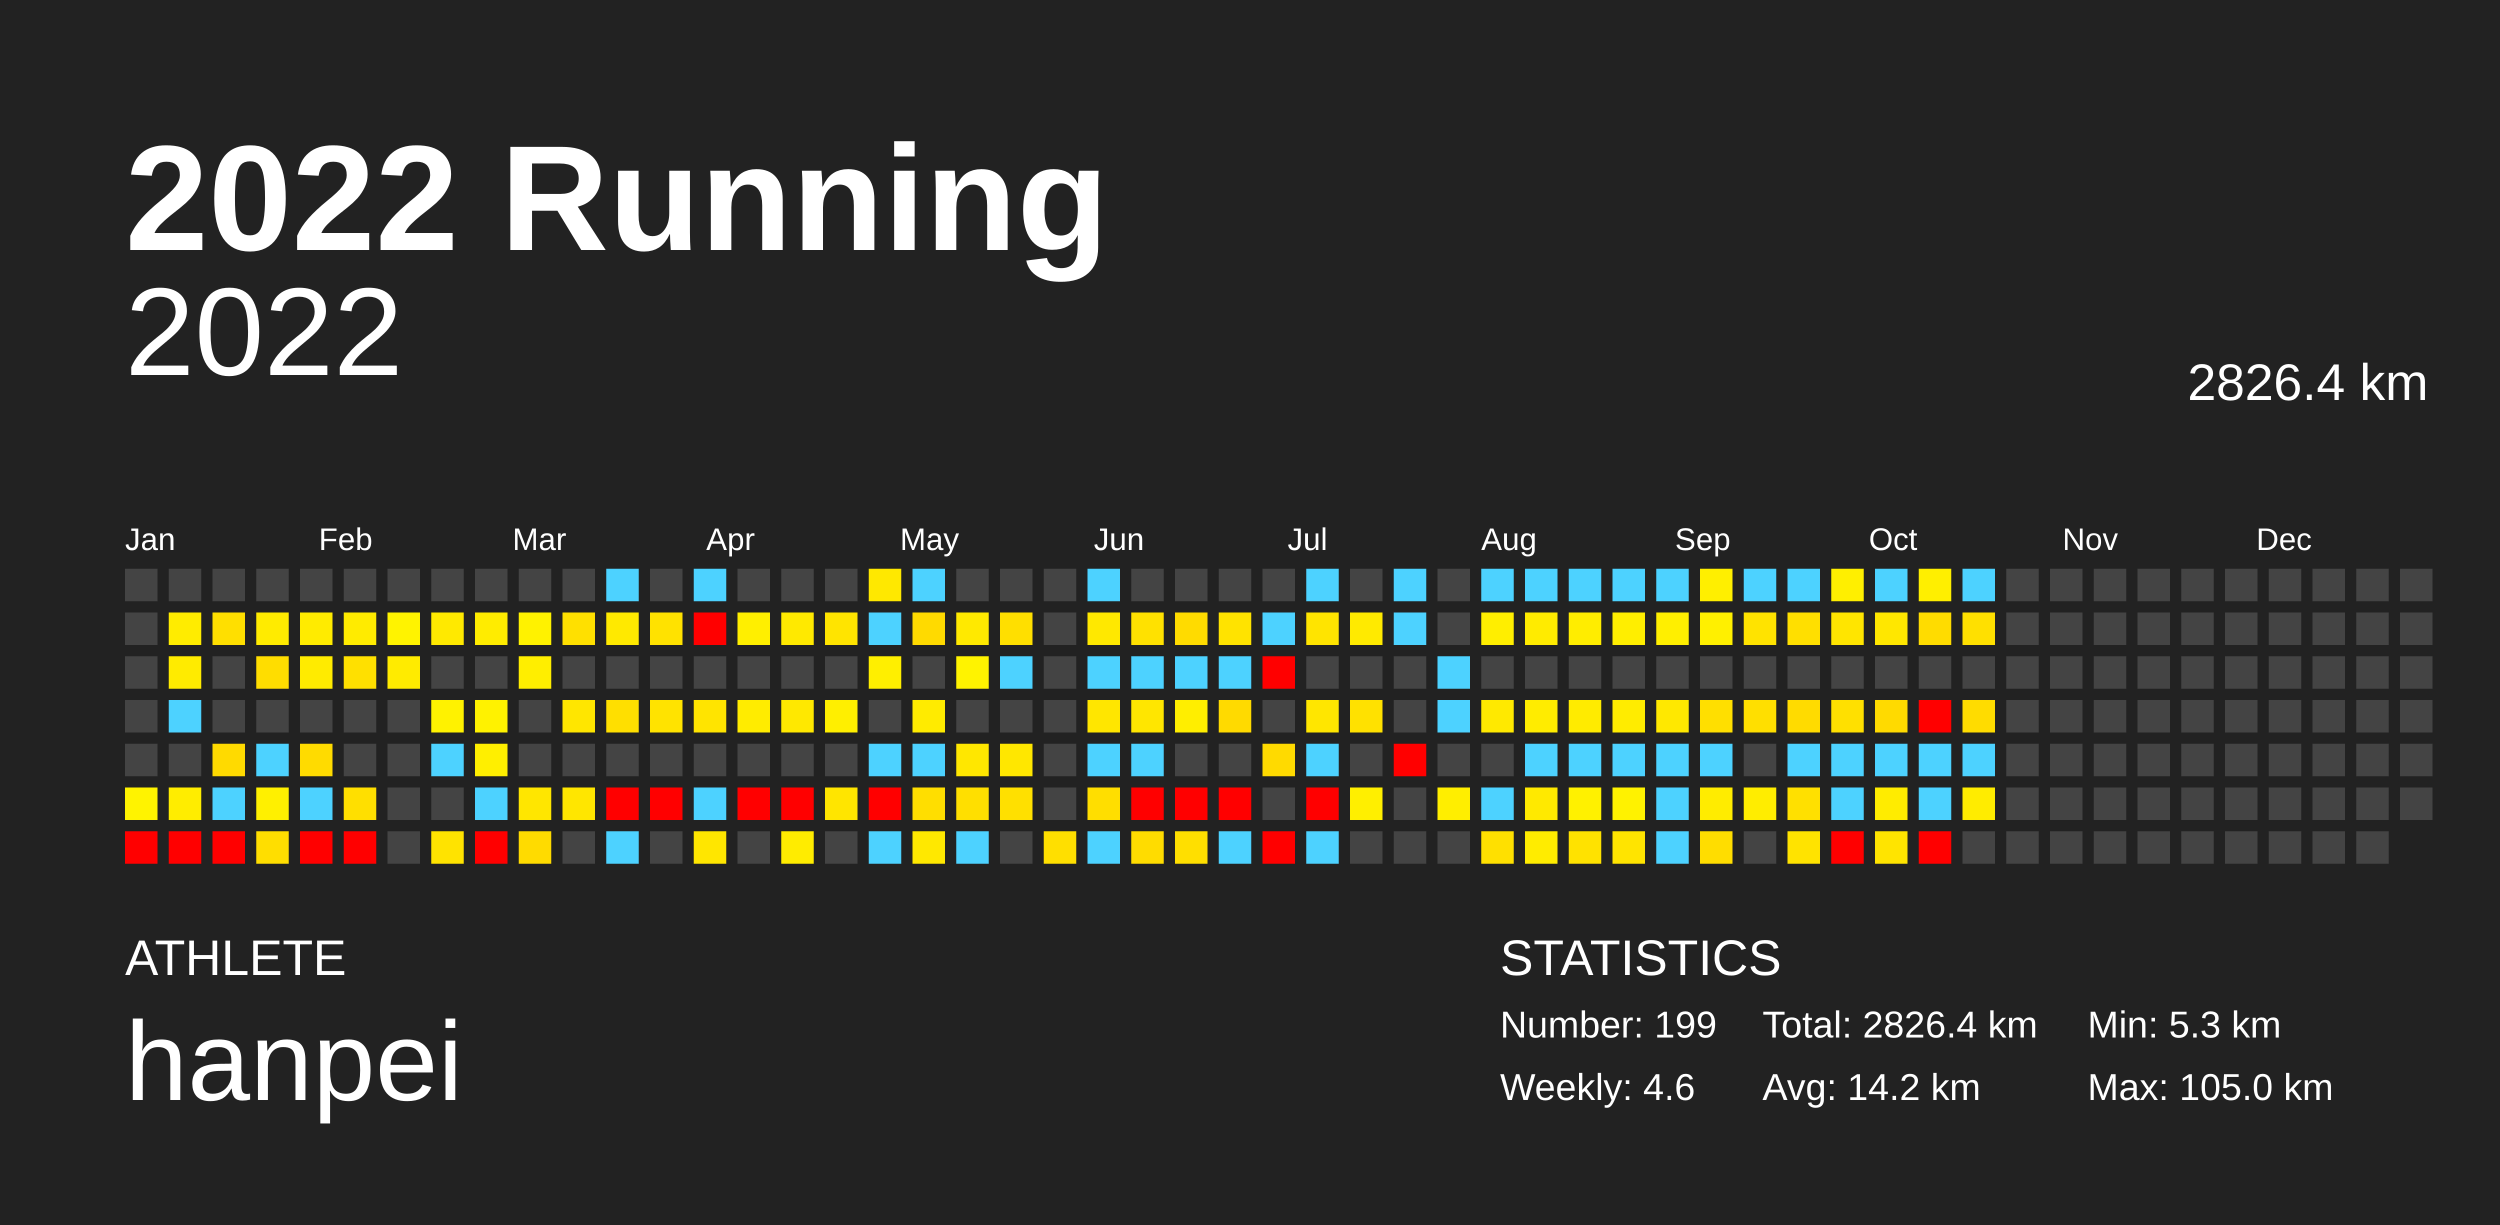
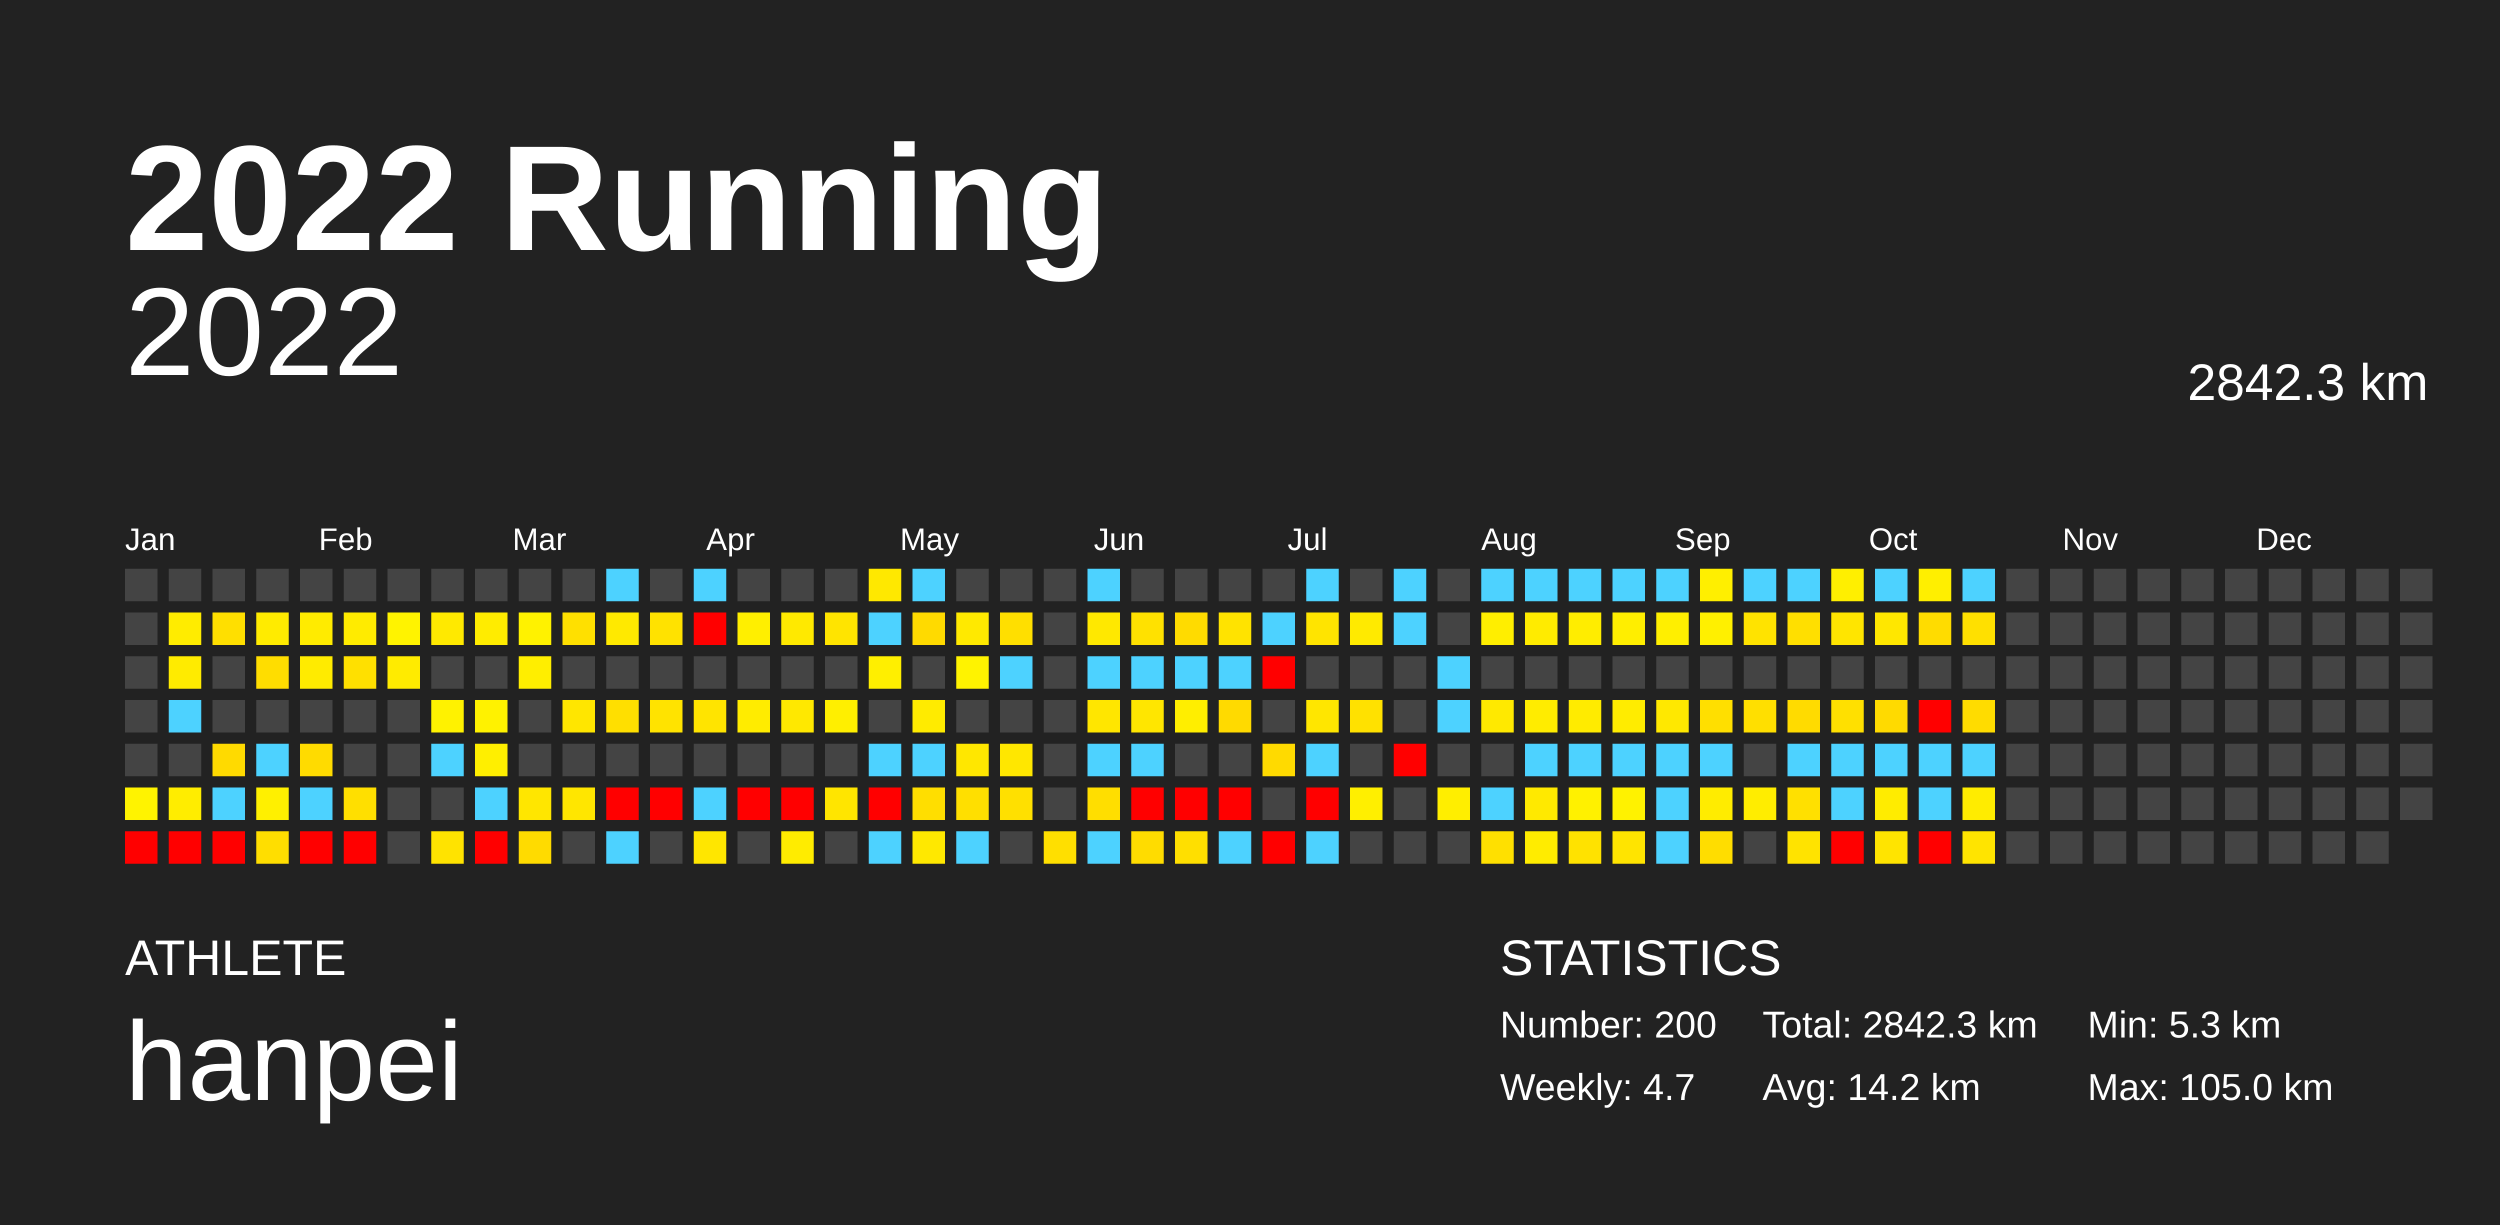
<svg xmlns="http://www.w3.org/2000/svg" baseProfile="full" height="98mm" version="1.1" viewBox="0,0,200,98" width="200mm">
  <defs />
  <rect fill="#222222" height="98" width="200" x="0" y="0" />
  <text fill="#FFFFFF" style="font-size:12px; font-family:Arial; font-weight:bold;" x="10" y="20">2022 Running</text>
  <text fill="#FFFFFF" style="font-size:4px; font-family:Arial" x="10" y="78">ATHLETE</text>
  <text fill="#FFFFFF" style="font-size:9px; font-family:Arial" x="10" y="88">hanpei</text>
  <text fill="#FFFFFF" style="font-size:4px; font-family:Arial" x="120" y="78">STATISTICS</text>
-   <text fill="#FFFFFF" style="font-size:3px; font-family:Arial" x="120" y="83">Number: 199</text>
-   <text fill="#FFFFFF" style="font-size:3px; font-family:Arial" x="120" y="88">Weekly: 4.6</text>
-   <text fill="#FFFFFF" style="font-size:3px; font-family:Arial" x="141" y="83">Total: 2826.4 km</text>
+   <text fill="#FFFFFF" style="font-size:3px; font-family:Arial" x="120" y="83">Number: 200</text>
+   <text fill="#FFFFFF" style="font-size:3px; font-family:Arial" x="120" y="88">Weekly: 4.7</text>
+   <text fill="#FFFFFF" style="font-size:3px; font-family:Arial" x="141" y="83">Total: 2842.3 km</text>
  <text fill="#FFFFFF" style="font-size:3px; font-family:Arial" x="141" y="88">Avg: 14.2 km</text>
  <text fill="#FFFFFF" style="font-size:3px; font-family:Arial" x="167" y="83">Min: 5.3 km</text>
  <text fill="#FFFFFF" style="font-size:3px; font-family:Arial" x="167" y="88">Max: 105.0 km</text>
  <text alignment-baseline="hanging" fill="#FFFFFF" style="font-size:10.0px; font-family:Arial;" x="10" y="30">2022</text>
-   <text alignment-baseline="hanging" fill="#FFFFFF" style="font-size:4.125px; font-family:Arial;" x="175" y="32">2826.4 km</text>
+   <text alignment-baseline="hanging" fill="#FFFFFF" style="font-size:4.125px; font-family:Arial;" x="175" y="32">2842.3 km</text>
  <text fill="#FFFFFF" style="font-size:2.5px; font-family:Arial" x="10.0" y="44">Jan</text>
  <text fill="#FFFFFF" style="font-size:2.5px; font-family:Arial" x="25.5" y="44">Feb</text>
  <text fill="#FFFFFF" style="font-size:2.5px; font-family:Arial" x="41.0" y="44">Mar</text>
  <text fill="#FFFFFF" style="font-size:2.5px; font-family:Arial" x="56.5" y="44">Apr</text>
  <text fill="#FFFFFF" style="font-size:2.5px; font-family:Arial" x="72.0" y="44">May</text>
  <text fill="#FFFFFF" style="font-size:2.5px; font-family:Arial" x="87.5" y="44">Jun</text>
  <text fill="#FFFFFF" style="font-size:2.5px; font-family:Arial" x="103.0" y="44">Jul</text>
  <text fill="#FFFFFF" style="font-size:2.5px; font-family:Arial" x="118.5" y="44">Aug</text>
  <text fill="#FFFFFF" style="font-size:2.5px; font-family:Arial" x="134.0" y="44">Sep</text>
  <text fill="#FFFFFF" style="font-size:2.5px; font-family:Arial" x="149.5" y="44">Oct</text>
  <text fill="#FFFFFF" style="font-size:2.5px; font-family:Arial" x="165.0" y="44">Nov</text>
  <text fill="#FFFFFF" style="font-size:2.5px; font-family:Arial" x="180.5" y="44">Dec</text>
  <rect fill="#444444" height="2.6" width="2.6" x="10.0" y="45.5" />
  <rect fill="#444444" height="2.6" width="2.6" x="10.0" y="49.0" />
  <rect fill="#444444" height="2.6" width="2.6" x="10.0" y="52.5" />
  <rect fill="#444444" height="2.6" width="2.6" x="10.0" y="56.0" />
  <rect fill="#444444" height="2.6" width="2.6" x="10.0" y="59.5" />
  <rect fill="#fff300" height="2.6" width="2.6" x="10.0" y="63.0" />
  <rect fill="red" height="2.6" width="2.6" x="10.0" y="66.5" />
  <rect fill="#444444" height="2.6" width="2.6" x="13.5" y="45.5" />
  <rect fill="#ffec00" height="2.6" width="2.6" x="13.5" y="49.0" />
  <rect fill="#ffeb00" height="2.6" width="2.6" x="13.5" y="52.5" />
  <rect fill="#4dd2ff" height="2.6" width="2.6" x="13.5" y="56.0" />
  <rect fill="#444444" height="2.6" width="2.6" x="13.5" y="59.5" />
  <rect fill="#ffed00" height="2.6" width="2.6" x="13.5" y="63.0" />
  <rect fill="red" height="2.6" width="2.6" x="13.5" y="66.5" />
  <rect fill="#444444" height="2.6" width="2.6" x="17.0" y="45.5" />
  <rect fill="#ffdf00" height="2.6" width="2.6" x="17.0" y="49.0" />
  <rect fill="#444444" height="2.6" width="2.6" x="17.0" y="52.5" />
  <rect fill="#444444" height="2.6" width="2.6" x="17.0" y="56.0" />
  <rect fill="#ffda00" height="2.6" width="2.6" x="17.0" y="59.5" />
  <rect fill="#4dd2ff" height="2.6" width="2.6" x="17.0" y="63.0" />
  <rect fill="red" height="2.6" width="2.6" x="17.0" y="66.5" />
  <rect fill="#444444" height="2.6" width="2.6" x="20.5" y="45.5" />
  <rect fill="#ffeb00" height="2.6" width="2.6" x="20.5" y="49.0" />
  <rect fill="#ffdd00" height="2.6" width="2.6" x="20.5" y="52.5" />
  <rect fill="#444444" height="2.6" width="2.6" x="20.5" y="56.0" />
  <rect fill="#4dd2ff" height="2.6" width="2.6" x="20.5" y="59.5" />
  <rect fill="#fff000" height="2.6" width="2.6" x="20.5" y="63.0" />
  <rect fill="#ffde00" height="2.6" width="2.6" x="20.5" y="66.5" />
  <rect fill="#444444" height="2.6" width="2.6" x="24.0" y="45.5" />
  <rect fill="#ffeb00" height="2.6" width="2.6" x="24.0" y="49.0" />
  <rect fill="#ffeb00" height="2.6" width="2.6" x="24.0" y="52.5" />
  <rect fill="#444444" height="2.6" width="2.6" x="24.0" y="56.0" />
  <rect fill="#ffdb00" height="2.6" width="2.6" x="24.0" y="59.5" />
  <rect fill="#4dd2ff" height="2.6" width="2.6" x="24.0" y="63.0" />
  <rect fill="red" height="2.6" width="2.6" x="24.0" y="66.5" />
  <rect fill="#444444" height="2.6" width="2.6" x="27.5" y="45.5" />
  <rect fill="#ffeb00" height="2.6" width="2.6" x="27.5" y="49.0" />
  <rect fill="#ffe000" height="2.6" width="2.6" x="27.5" y="52.5" />
  <rect fill="#444444" height="2.6" width="2.6" x="27.5" y="56.0" />
  <rect fill="#444444" height="2.6" width="2.6" x="27.5" y="59.5" />
  <rect fill="#ffdf00" height="2.6" width="2.6" x="27.5" y="63.0" />
  <rect fill="red" height="2.6" width="2.6" x="27.5" y="66.5" />
  <rect fill="#444444" height="2.6" width="2.6" x="31.0" y="45.5" />
  <rect fill="#fff300" height="2.6" width="2.6" x="31.0" y="49.0" />
  <rect fill="#ffeb00" height="2.6" width="2.6" x="31.0" y="52.5" />
  <rect fill="#444444" height="2.6" width="2.6" x="31.0" y="56.0" />
  <rect fill="#444444" height="2.6" width="2.6" x="31.0" y="59.5" />
  <rect fill="#444444" height="2.6" width="2.6" x="31.0" y="63.0" />
  <rect fill="#444444" height="2.6" width="2.6" x="31.0" y="66.5" />
  <rect fill="#444444" height="2.6" width="2.6" x="34.5" y="45.5" />
  <rect fill="#ffe900" height="2.6" width="2.6" x="34.5" y="49.0" />
  <rect fill="#444444" height="2.6" width="2.6" x="34.5" y="52.5" />
  <rect fill="#fff200" height="2.6" width="2.6" x="34.5" y="56.0" />
  <rect fill="#4dd2ff" height="2.6" width="2.6" x="34.5" y="59.5" />
  <rect fill="#444444" height="2.6" width="2.6" x="34.5" y="63.0" />
  <rect fill="#ffe300" height="2.6" width="2.6" x="34.5" y="66.5" />
  <rect fill="#444444" height="2.6" width="2.6" x="38.0" y="45.5" />
  <rect fill="#ffec00" height="2.6" width="2.6" x="38.0" y="49.0" />
  <rect fill="#444444" height="2.6" width="2.6" x="38.0" y="52.5" />
  <rect fill="#fff200" height="2.6" width="2.6" x="38.0" y="56.0" />
  <rect fill="#ffef00" height="2.6" width="2.6" x="38.0" y="59.5" />
  <rect fill="#4dd2ff" height="2.6" width="2.6" x="38.0" y="63.0" />
  <rect fill="red" height="2.6" width="2.6" x="38.0" y="66.5" />
  <rect fill="#444444" height="2.6" width="2.6" x="41.5" y="45.5" />
  <rect fill="#fff200" height="2.6" width="2.6" x="41.5" y="49.0" />
  <rect fill="#ffee00" height="2.6" width="2.6" x="41.5" y="52.5" />
  <rect fill="#444444" height="2.6" width="2.6" x="41.5" y="56.0" />
  <rect fill="#444444" height="2.6" width="2.6" x="41.5" y="59.5" />
  <rect fill="#ffe600" height="2.6" width="2.6" x="41.5" y="63.0" />
  <rect fill="#ffdb00" height="2.6" width="2.6" x="41.5" y="66.5" />
  <rect fill="#444444" height="2.6" width="2.6" x="45.0" y="45.5" />
  <rect fill="#ffe000" height="2.6" width="2.6" x="45.0" y="49.0" />
  <rect fill="#444444" height="2.6" width="2.6" x="45.0" y="52.5" />
  <rect fill="#ffe600" height="2.6" width="2.6" x="45.0" y="56.0" />
  <rect fill="#444444" height="2.6" width="2.6" x="45.0" y="59.5" />
  <rect fill="#ffe600" height="2.6" width="2.6" x="45.0" y="63.0" />
  <rect fill="#444444" height="2.6" width="2.6" x="45.0" y="66.5" />
  <rect fill="#4dd2ff" height="2.6" width="2.6" x="48.5" y="45.5" />
  <rect fill="#ffe900" height="2.6" width="2.6" x="48.5" y="49.0" />
  <rect fill="#444444" height="2.6" width="2.6" x="48.5" y="52.5" />
  <rect fill="#ffdf00" height="2.6" width="2.6" x="48.5" y="56.0" />
  <rect fill="#444444" height="2.6" width="2.6" x="48.5" y="59.5" />
  <rect fill="red" height="2.6" width="2.6" x="48.5" y="63.0" />
  <rect fill="#4dd2ff" height="2.6" width="2.6" x="48.5" y="66.5" />
  <rect fill="#444444" height="2.6" width="2.6" x="52.0" y="45.5" />
  <rect fill="#ffe200" height="2.6" width="2.6" x="52.0" y="49.0" />
  <rect fill="#444444" height="2.6" width="2.6" x="52.0" y="52.5" />
  <rect fill="#ffe300" height="2.6" width="2.6" x="52.0" y="56.0" />
  <rect fill="#444444" height="2.6" width="2.6" x="52.0" y="59.5" />
  <rect fill="red" height="2.6" width="2.6" x="52.0" y="63.0" />
  <rect fill="#444444" height="2.6" width="2.6" x="52.0" y="66.5" />
  <rect fill="#4dd2ff" height="2.6" width="2.6" x="55.5" y="45.5" />
  <rect fill="red" height="2.6" width="2.6" x="55.5" y="49.0" />
  <rect fill="#444444" height="2.6" width="2.6" x="55.5" y="52.5" />
  <rect fill="#ffe400" height="2.6" width="2.6" x="55.5" y="56.0" />
  <rect fill="#444444" height="2.6" width="2.6" x="55.5" y="59.5" />
  <rect fill="#4dd2ff" height="2.6" width="2.6" x="55.5" y="63.0" />
  <rect fill="#ffe600" height="2.6" width="2.6" x="55.5" y="66.5" />
  <rect fill="#444444" height="2.6" width="2.6" x="59.0" y="45.5" />
  <rect fill="#ffef00" height="2.6" width="2.6" x="59.0" y="49.0" />
  <rect fill="#444444" height="2.6" width="2.6" x="59.0" y="52.5" />
  <rect fill="#ffec00" height="2.6" width="2.6" x="59.0" y="56.0" />
  <rect fill="#444444" height="2.6" width="2.6" x="59.0" y="59.5" />
  <rect fill="red" height="2.6" width="2.6" x="59.0" y="63.0" />
  <rect fill="#444444" height="2.6" width="2.6" x="59.0" y="66.5" />
  <rect fill="#444444" height="2.6" width="2.6" x="62.5" y="45.5" />
  <rect fill="#ffe900" height="2.6" width="2.6" x="62.5" y="49.0" />
  <rect fill="#444444" height="2.6" width="2.6" x="62.5" y="52.5" />
  <rect fill="#ffe800" height="2.6" width="2.6" x="62.5" y="56.0" />
  <rect fill="#444444" height="2.6" width="2.6" x="62.5" y="59.5" />
  <rect fill="red" height="2.6" width="2.6" x="62.5" y="63.0" />
  <rect fill="#ffec00" height="2.6" width="2.6" x="62.5" y="66.5" />
  <rect fill="#444444" height="2.6" width="2.6" x="66.0" y="45.5" />
  <rect fill="#ffe400" height="2.6" width="2.6" x="66.0" y="49.0" />
  <rect fill="#444444" height="2.6" width="2.6" x="66.0" y="52.5" />
  <rect fill="#ffef00" height="2.6" width="2.6" x="66.0" y="56.0" />
  <rect fill="#444444" height="2.6" width="2.6" x="66.0" y="59.5" />
  <rect fill="#ffe500" height="2.6" width="2.6" x="66.0" y="63.0" />
  <rect fill="#444444" height="2.6" width="2.6" x="66.0" y="66.5" />
  <rect fill="#ffe800" height="2.6" width="2.6" x="69.5" y="45.5" />
  <rect fill="#4dd2ff" height="2.6" width="2.6" x="69.5" y="49.0" />
  <rect fill="#ffef00" height="2.6" width="2.6" x="69.5" y="52.5" />
  <rect fill="#444444" height="2.6" width="2.6" x="69.5" y="56.0" />
  <rect fill="#4dd2ff" height="2.6" width="2.6" x="69.5" y="59.5" />
  <rect fill="red" height="2.6" width="2.6" x="69.5" y="63.0" />
  <rect fill="#4dd2ff" height="2.6" width="2.6" x="69.5" y="66.5" />
  <rect fill="#4dd2ff" height="2.6" width="2.6" x="73.0" y="45.5" />
  <rect fill="#ffda00" height="2.6" width="2.6" x="73.0" y="49.0" />
  <rect fill="#444444" height="2.6" width="2.6" x="73.0" y="52.5" />
  <rect fill="#ffeb00" height="2.6" width="2.6" x="73.0" y="56.0" />
  <rect fill="#4dd2ff" height="2.6" width="2.6" x="73.0" y="59.5" />
  <rect fill="#ffde00" height="2.6" width="2.6" x="73.0" y="63.0" />
  <rect fill="#ffe800" height="2.6" width="2.6" x="73.0" y="66.5" />
  <rect fill="#444444" height="2.6" width="2.6" x="76.5" y="45.5" />
  <rect fill="#ffe900" height="2.6" width="2.6" x="76.5" y="49.0" />
  <rect fill="#fff300" height="2.6" width="2.6" x="76.5" y="52.5" />
  <rect fill="#444444" height="2.6" width="2.6" x="76.5" y="56.0" />
  <rect fill="#ffe700" height="2.6" width="2.6" x="76.5" y="59.5" />
  <rect fill="#ffdf00" height="2.6" width="2.6" x="76.5" y="63.0" />
  <rect fill="#4dd2ff" height="2.6" width="2.6" x="76.5" y="66.5" />
  <rect fill="#444444" height="2.6" width="2.6" x="80.0" y="45.5" />
  <rect fill="#ffdf00" height="2.6" width="2.6" x="80.0" y="49.0" />
  <rect fill="#4dd2ff" height="2.6" width="2.6" x="80.0" y="52.5" />
  <rect fill="#444444" height="2.6" width="2.6" x="80.0" y="56.0" />
  <rect fill="#ffe700" height="2.6" width="2.6" x="80.0" y="59.5" />
  <rect fill="#ffe000" height="2.6" width="2.6" x="80.0" y="63.0" />
  <rect fill="#444444" height="2.6" width="2.6" x="80.0" y="66.5" />
  <rect fill="#444444" height="2.6" width="2.6" x="83.5" y="45.5" />
  <rect fill="#444444" height="2.6" width="2.6" x="83.5" y="49.0" />
  <rect fill="#444444" height="2.6" width="2.6" x="83.5" y="52.5" />
  <rect fill="#444444" height="2.6" width="2.6" x="83.5" y="56.0" />
  <rect fill="#444444" height="2.6" width="2.6" x="83.5" y="59.5" />
  <rect fill="#444444" height="2.6" width="2.6" x="83.5" y="63.0" />
  <rect fill="#ffdf00" height="2.6" width="2.6" x="83.5" y="66.5" />
  <rect fill="#4dd2ff" height="2.6" width="2.6" x="87.0" y="45.5" />
  <rect fill="#ffe800" height="2.6" width="2.6" x="87.0" y="49.0" />
  <rect fill="#4dd2ff" height="2.6" width="2.6" x="87.0" y="52.5" />
  <rect fill="#ffe600" height="2.6" width="2.6" x="87.0" y="56.0" />
  <rect fill="#4dd2ff" height="2.6" width="2.6" x="87.0" y="59.5" />
  <rect fill="#ffde00" height="2.6" width="2.6" x="87.0" y="63.0" />
  <rect fill="#4dd2ff" height="2.6" width="2.6" x="87.0" y="66.5" />
  <rect fill="#444444" height="2.6" width="2.6" x="90.5" y="45.5" />
  <rect fill="#ffe100" height="2.6" width="2.6" x="90.5" y="49.0" />
  <rect fill="#4dd2ff" height="2.6" width="2.6" x="90.5" y="52.5" />
  <rect fill="#ffe600" height="2.6" width="2.6" x="90.5" y="56.0" />
  <rect fill="#4dd2ff" height="2.6" width="2.6" x="90.5" y="59.5" />
  <rect fill="red" height="2.6" width="2.6" x="90.5" y="63.0" />
  <rect fill="#ffdc00" height="2.6" width="2.6" x="90.5" y="66.5" />
  <rect fill="#444444" height="2.6" width="2.6" x="94.0" y="45.5" />
  <rect fill="#ffdb00" height="2.6" width="2.6" x="94.0" y="49.0" />
  <rect fill="#4dd2ff" height="2.6" width="2.6" x="94.0" y="52.5" />
  <rect fill="#ffee00" height="2.6" width="2.6" x="94.0" y="56.0" />
  <rect fill="#444444" height="2.6" width="2.6" x="94.0" y="59.5" />
  <rect fill="red" height="2.6" width="2.6" x="94.0" y="63.0" />
  <rect fill="#ffdf00" height="2.6" width="2.6" x="94.0" y="66.5" />
  <rect fill="#444444" height="2.6" width="2.6" x="97.5" y="45.5" />
  <rect fill="#ffe300" height="2.6" width="2.6" x="97.5" y="49.0" />
  <rect fill="#4dd2ff" height="2.6" width="2.6" x="97.5" y="52.5" />
  <rect fill="#ffda00" height="2.6" width="2.6" x="97.5" y="56.0" />
  <rect fill="#444444" height="2.6" width="2.6" x="97.5" y="59.5" />
  <rect fill="red" height="2.6" width="2.6" x="97.5" y="63.0" />
  <rect fill="#4dd2ff" height="2.6" width="2.6" x="97.5" y="66.5" />
  <rect fill="#444444" height="2.6" width="2.6" x="101.0" y="45.5" />
  <rect fill="#4dd2ff" height="2.6" width="2.6" x="101.0" y="49.0" />
  <rect fill="red" height="2.6" width="2.6" x="101.0" y="52.5" />
  <rect fill="#444444" height="2.6" width="2.6" x="101.0" y="56.0" />
  <rect fill="#ffda00" height="2.6" width="2.6" x="101.0" y="59.5" />
  <rect fill="#444444" height="2.6" width="2.6" x="101.0" y="63.0" />
  <rect fill="red" height="2.6" width="2.6" x="101.0" y="66.5" />
  <rect fill="#4dd2ff" height="2.6" width="2.6" x="104.5" y="45.5" />
  <rect fill="#ffe400" height="2.6" width="2.6" x="104.5" y="49.0" />
  <rect fill="#444444" height="2.6" width="2.6" x="104.5" y="52.5" />
  <rect fill="#ffe600" height="2.6" width="2.6" x="104.5" y="56.0" />
  <rect fill="#4dd2ff" height="2.6" width="2.6" x="104.5" y="59.5" />
  <rect fill="red" height="2.6" width="2.6" x="104.5" y="63.0" />
  <rect fill="#4dd2ff" height="2.6" width="2.6" x="104.5" y="66.5" />
  <rect fill="#444444" height="2.6" width="2.6" x="108.0" y="45.5" />
  <rect fill="#ffea00" height="2.6" width="2.6" x="108.0" y="49.0" />
  <rect fill="#444444" height="2.6" width="2.6" x="108.0" y="52.5" />
  <rect fill="#ffe100" height="2.6" width="2.6" x="108.0" y="56.0" />
  <rect fill="#444444" height="2.6" width="2.6" x="108.0" y="59.5" />
  <rect fill="#ffef00" height="2.6" width="2.6" x="108.0" y="63.0" />
  <rect fill="#444444" height="2.6" width="2.6" x="108.0" y="66.5" />
  <rect fill="#4dd2ff" height="2.6" width="2.6" x="111.5" y="45.5" />
  <rect fill="#4dd2ff" height="2.6" width="2.6" x="111.5" y="49.0" />
  <rect fill="#444444" height="2.6" width="2.6" x="111.5" y="52.5" />
  <rect fill="#444444" height="2.6" width="2.6" x="111.5" y="56.0" />
  <rect fill="red" height="2.6" width="2.6" x="111.5" y="59.5" />
  <rect fill="#444444" height="2.6" width="2.6" x="111.5" y="63.0" />
  <rect fill="#444444" height="2.6" width="2.6" x="111.5" y="66.5" />
  <rect fill="#444444" height="2.6" width="2.6" x="115.0" y="45.5" />
  <rect fill="#444444" height="2.6" width="2.6" x="115.0" y="49.0" />
  <rect fill="#4dd2ff" height="2.6" width="2.6" x="115.0" y="52.5" />
  <rect fill="#4dd2ff" height="2.6" width="2.6" x="115.0" y="56.0" />
  <rect fill="#444444" height="2.6" width="2.6" x="115.0" y="59.5" />
  <rect fill="#ffee00" height="2.6" width="2.6" x="115.0" y="63.0" />
  <rect fill="#444444" height="2.6" width="2.6" x="115.0" y="66.5" />
  <rect fill="#4dd2ff" height="2.6" width="2.6" x="118.5" y="45.5" />
  <rect fill="#ffee00" height="2.6" width="2.6" x="118.5" y="49.0" />
  <rect fill="#444444" height="2.6" width="2.6" x="118.5" y="52.5" />
  <rect fill="#ffe900" height="2.6" width="2.6" x="118.5" y="56.0" />
  <rect fill="#444444" height="2.6" width="2.6" x="118.5" y="59.5" />
  <rect fill="#4dd2ff" height="2.6" width="2.6" x="118.5" y="63.0" />
  <rect fill="#ffe000" height="2.6" width="2.6" x="118.5" y="66.5" />
  <rect fill="#4dd2ff" height="2.6" width="2.6" x="122.0" y="45.5" />
  <rect fill="#ffeb00" height="2.6" width="2.6" x="122.0" y="49.0" />
  <rect fill="#444444" height="2.6" width="2.6" x="122.0" y="52.5" />
  <rect fill="#ffec00" height="2.6" width="2.6" x="122.0" y="56.0" />
  <rect fill="#4dd2ff" height="2.6" width="2.6" x="122.0" y="59.5" />
  <rect fill="#ffe900" height="2.6" width="2.6" x="122.0" y="63.0" />
  <rect fill="#ffec00" height="2.6" width="2.6" x="122.0" y="66.5" />
  <rect fill="#4dd2ff" height="2.6" width="2.6" x="125.5" y="45.5" />
  <rect fill="#ffed00" height="2.6" width="2.6" x="125.5" y="49.0" />
  <rect fill="#444444" height="2.6" width="2.6" x="125.5" y="52.5" />
  <rect fill="#ffeb00" height="2.6" width="2.6" x="125.5" y="56.0" />
  <rect fill="#4dd2ff" height="2.6" width="2.6" x="125.5" y="59.5" />
  <rect fill="#fff100" height="2.6" width="2.6" x="125.5" y="63.0" />
  <rect fill="#ffe200" height="2.6" width="2.6" x="125.5" y="66.5" />
  <rect fill="#4dd2ff" height="2.6" width="2.6" x="129.0" y="45.5" />
  <rect fill="#ffee00" height="2.6" width="2.6" x="129.0" y="49.0" />
  <rect fill="#444444" height="2.6" width="2.6" x="129.0" y="52.5" />
  <rect fill="#ffec00" height="2.6" width="2.6" x="129.0" y="56.0" />
  <rect fill="#4dd2ff" height="2.6" width="2.6" x="129.0" y="59.5" />
  <rect fill="#fff200" height="2.6" width="2.6" x="129.0" y="63.0" />
  <rect fill="#ffe400" height="2.6" width="2.6" x="129.0" y="66.5" />
  <rect fill="#4dd2ff" height="2.6" width="2.6" x="132.5" y="45.5" />
  <rect fill="#ffef00" height="2.6" width="2.6" x="132.5" y="49.0" />
  <rect fill="#444444" height="2.6" width="2.6" x="132.5" y="52.5" />
  <rect fill="#ffe800" height="2.6" width="2.6" x="132.5" y="56.0" />
  <rect fill="#4dd2ff" height="2.6" width="2.6" x="132.5" y="59.5" />
  <rect fill="#4dd2ff" height="2.6" width="2.6" x="132.5" y="63.0" />
  <rect fill="#4dd2ff" height="2.6" width="2.6" x="132.5" y="66.5" />
  <rect fill="#ffef00" height="2.6" width="2.6" x="136.0" y="45.5" />
  <rect fill="#fff000" height="2.6" width="2.6" x="136.0" y="49.0" />
  <rect fill="#444444" height="2.6" width="2.6" x="136.0" y="52.5" />
  <rect fill="#ffdf00" height="2.6" width="2.6" x="136.0" y="56.0" />
  <rect fill="#4dd2ff" height="2.6" width="2.6" x="136.0" y="59.5" />
  <rect fill="#ffec00" height="2.6" width="2.6" x="136.0" y="63.0" />
  <rect fill="#ffdd00" height="2.6" width="2.6" x="136.0" y="66.5" />
  <rect fill="#4dd2ff" height="2.6" width="2.6" x="139.5" y="45.5" />
  <rect fill="#ffe300" height="2.6" width="2.6" x="139.5" y="49.0" />
  <rect fill="#444444" height="2.6" width="2.6" x="139.5" y="52.5" />
  <rect fill="#ffdf00" height="2.6" width="2.6" x="139.5" y="56.0" />
  <rect fill="#444444" height="2.6" width="2.6" x="139.5" y="59.5" />
  <rect fill="#ffed00" height="2.6" width="2.6" x="139.5" y="63.0" />
  <rect fill="#444444" height="2.6" width="2.6" x="139.5" y="66.5" />
  <rect fill="#4dd2ff" height="2.6" width="2.6" x="143.0" y="45.5" />
  <rect fill="#ffdf00" height="2.6" width="2.6" x="143.0" y="49.0" />
  <rect fill="#444444" height="2.6" width="2.6" x="143.0" y="52.5" />
  <rect fill="#ffdb00" height="2.6" width="2.6" x="143.0" y="56.0" />
  <rect fill="#4dd2ff" height="2.6" width="2.6" x="143.0" y="59.5" />
  <rect fill="#ffe000" height="2.6" width="2.6" x="143.0" y="63.0" />
  <rect fill="#ffe300" height="2.6" width="2.6" x="143.0" y="66.5" />
  <rect fill="#ffef00" height="2.6" width="2.6" x="146.5" y="45.5" />
  <rect fill="#ffe500" height="2.6" width="2.6" x="146.5" y="49.0" />
  <rect fill="#444444" height="2.6" width="2.6" x="146.5" y="52.5" />
  <rect fill="#ffe000" height="2.6" width="2.6" x="146.5" y="56.0" />
  <rect fill="#4dd2ff" height="2.6" width="2.6" x="146.5" y="59.5" />
  <rect fill="#4dd2ff" height="2.6" width="2.6" x="146.5" y="63.0" />
  <rect fill="red" height="2.6" width="2.6" x="146.5" y="66.5" />
  <rect fill="#4dd2ff" height="2.6" width="2.6" x="150.0" y="45.5" />
  <rect fill="#ffe700" height="2.6" width="2.6" x="150.0" y="49.0" />
  <rect fill="#444444" height="2.6" width="2.6" x="150.0" y="52.5" />
  <rect fill="#ffda00" height="2.6" width="2.6" x="150.0" y="56.0" />
  <rect fill="#4dd2ff" height="2.6" width="2.6" x="150.0" y="59.5" />
  <rect fill="#ffec00" height="2.6" width="2.6" x="150.0" y="63.0" />
  <rect fill="#ffe400" height="2.6" width="2.6" x="150.0" y="66.5" />
  <rect fill="#ffef00" height="2.6" width="2.6" x="153.5" y="45.5" />
  <rect fill="#ffdc00" height="2.6" width="2.6" x="153.5" y="49.0" />
  <rect fill="#444444" height="2.6" width="2.6" x="153.5" y="52.5" />
  <rect fill="red" height="2.6" width="2.6" x="153.5" y="56.0" />
  <rect fill="#4dd2ff" height="2.6" width="2.6" x="153.5" y="59.5" />
  <rect fill="#4dd2ff" height="2.6" width="2.6" x="153.5" y="63.0" />
  <rect fill="red" height="2.6" width="2.6" x="153.5" y="66.5" />
  <rect fill="#4dd2ff" height="2.6" width="2.6" x="157.0" y="45.5" />
  <rect fill="#ffe000" height="2.6" width="2.6" x="157.0" y="49.0" />
  <rect fill="#444444" height="2.6" width="2.6" x="157.0" y="52.5" />
  <rect fill="#ffdc00" height="2.6" width="2.6" x="157.0" y="56.0" />
  <rect fill="#4dd2ff" height="2.6" width="2.6" x="157.0" y="59.5" />
  <rect fill="#ffec00" height="2.6" width="2.6" x="157.0" y="63.0" />
-   <rect fill="#444444" height="2.6" width="2.6" x="157.0" y="66.5" />
+   <rect fill="#ffe400" height="2.6" width="2.6" x="157.0" y="66.5" />
  <rect fill="#444444" height="2.6" width="2.6" x="160.5" y="45.5" />
  <rect fill="#444444" height="2.6" width="2.6" x="160.5" y="49.0" />
  <rect fill="#444444" height="2.6" width="2.6" x="160.5" y="52.5" />
  <rect fill="#444444" height="2.6" width="2.6" x="160.5" y="56.0" />
  <rect fill="#444444" height="2.6" width="2.6" x="160.5" y="59.5" />
  <rect fill="#444444" height="2.6" width="2.6" x="160.5" y="63.0" />
  <rect fill="#444444" height="2.6" width="2.6" x="160.5" y="66.5" />
  <rect fill="#444444" height="2.6" width="2.6" x="164.0" y="45.5" />
  <rect fill="#444444" height="2.6" width="2.6" x="164.0" y="49.0" />
  <rect fill="#444444" height="2.6" width="2.6" x="164.0" y="52.5" />
  <rect fill="#444444" height="2.6" width="2.6" x="164.0" y="56.0" />
  <rect fill="#444444" height="2.6" width="2.6" x="164.0" y="59.5" />
  <rect fill="#444444" height="2.6" width="2.6" x="164.0" y="63.0" />
  <rect fill="#444444" height="2.6" width="2.6" x="164.0" y="66.5" />
  <rect fill="#444444" height="2.6" width="2.6" x="167.5" y="45.5" />
  <rect fill="#444444" height="2.6" width="2.6" x="167.5" y="49.0" />
  <rect fill="#444444" height="2.6" width="2.6" x="167.5" y="52.5" />
  <rect fill="#444444" height="2.6" width="2.6" x="167.5" y="56.0" />
  <rect fill="#444444" height="2.6" width="2.6" x="167.5" y="59.5" />
  <rect fill="#444444" height="2.6" width="2.6" x="167.5" y="63.0" />
  <rect fill="#444444" height="2.6" width="2.6" x="167.5" y="66.5" />
  <rect fill="#444444" height="2.6" width="2.6" x="171.0" y="45.5" />
  <rect fill="#444444" height="2.6" width="2.6" x="171.0" y="49.0" />
  <rect fill="#444444" height="2.6" width="2.6" x="171.0" y="52.5" />
  <rect fill="#444444" height="2.6" width="2.6" x="171.0" y="56.0" />
  <rect fill="#444444" height="2.6" width="2.6" x="171.0" y="59.5" />
  <rect fill="#444444" height="2.6" width="2.6" x="171.0" y="63.0" />
  <rect fill="#444444" height="2.6" width="2.6" x="171.0" y="66.5" />
  <rect fill="#444444" height="2.6" width="2.6" x="174.5" y="45.5" />
  <rect fill="#444444" height="2.6" width="2.6" x="174.5" y="49.0" />
  <rect fill="#444444" height="2.6" width="2.6" x="174.5" y="52.5" />
  <rect fill="#444444" height="2.6" width="2.6" x="174.5" y="56.0" />
  <rect fill="#444444" height="2.6" width="2.6" x="174.5" y="59.5" />
  <rect fill="#444444" height="2.6" width="2.6" x="174.5" y="63.0" />
  <rect fill="#444444" height="2.6" width="2.6" x="174.5" y="66.5" />
  <rect fill="#444444" height="2.6" width="2.6" x="178.0" y="45.5" />
  <rect fill="#444444" height="2.6" width="2.6" x="178.0" y="49.0" />
  <rect fill="#444444" height="2.6" width="2.6" x="178.0" y="52.5" />
  <rect fill="#444444" height="2.6" width="2.6" x="178.0" y="56.0" />
  <rect fill="#444444" height="2.6" width="2.6" x="178.0" y="59.5" />
  <rect fill="#444444" height="2.6" width="2.6" x="178.0" y="63.0" />
  <rect fill="#444444" height="2.6" width="2.6" x="178.0" y="66.5" />
  <rect fill="#444444" height="2.6" width="2.6" x="181.5" y="45.5" />
  <rect fill="#444444" height="2.6" width="2.6" x="181.5" y="49.0" />
  <rect fill="#444444" height="2.6" width="2.6" x="181.5" y="52.5" />
  <rect fill="#444444" height="2.6" width="2.6" x="181.5" y="56.0" />
  <rect fill="#444444" height="2.6" width="2.6" x="181.5" y="59.5" />
  <rect fill="#444444" height="2.6" width="2.6" x="181.5" y="63.0" />
  <rect fill="#444444" height="2.6" width="2.6" x="181.5" y="66.5" />
  <rect fill="#444444" height="2.6" width="2.6" x="185.0" y="45.5" />
  <rect fill="#444444" height="2.6" width="2.6" x="185.0" y="49.0" />
  <rect fill="#444444" height="2.6" width="2.6" x="185.0" y="52.5" />
  <rect fill="#444444" height="2.6" width="2.6" x="185.0" y="56.0" />
  <rect fill="#444444" height="2.6" width="2.6" x="185.0" y="59.5" />
  <rect fill="#444444" height="2.6" width="2.6" x="185.0" y="63.0" />
  <rect fill="#444444" height="2.6" width="2.6" x="185.0" y="66.5" />
  <rect fill="#444444" height="2.6" width="2.6" x="188.5" y="45.5" />
  <rect fill="#444444" height="2.6" width="2.6" x="188.5" y="49.0" />
  <rect fill="#444444" height="2.6" width="2.6" x="188.5" y="52.5" />
  <rect fill="#444444" height="2.6" width="2.6" x="188.5" y="56.0" />
  <rect fill="#444444" height="2.6" width="2.6" x="188.5" y="59.5" />
  <rect fill="#444444" height="2.6" width="2.6" x="188.5" y="63.0" />
  <rect fill="#444444" height="2.6" width="2.6" x="188.5" y="66.5" />
  <rect fill="#444444" height="2.6" width="2.6" x="192.0" y="45.5" />
  <rect fill="#444444" height="2.6" width="2.6" x="192.0" y="49.0" />
  <rect fill="#444444" height="2.6" width="2.6" x="192.0" y="52.5" />
  <rect fill="#444444" height="2.6" width="2.6" x="192.0" y="56.0" />
  <rect fill="#444444" height="2.6" width="2.6" x="192.0" y="59.5" />
  <rect fill="#444444" height="2.6" width="2.6" x="192.0" y="63.0" />
</svg>
